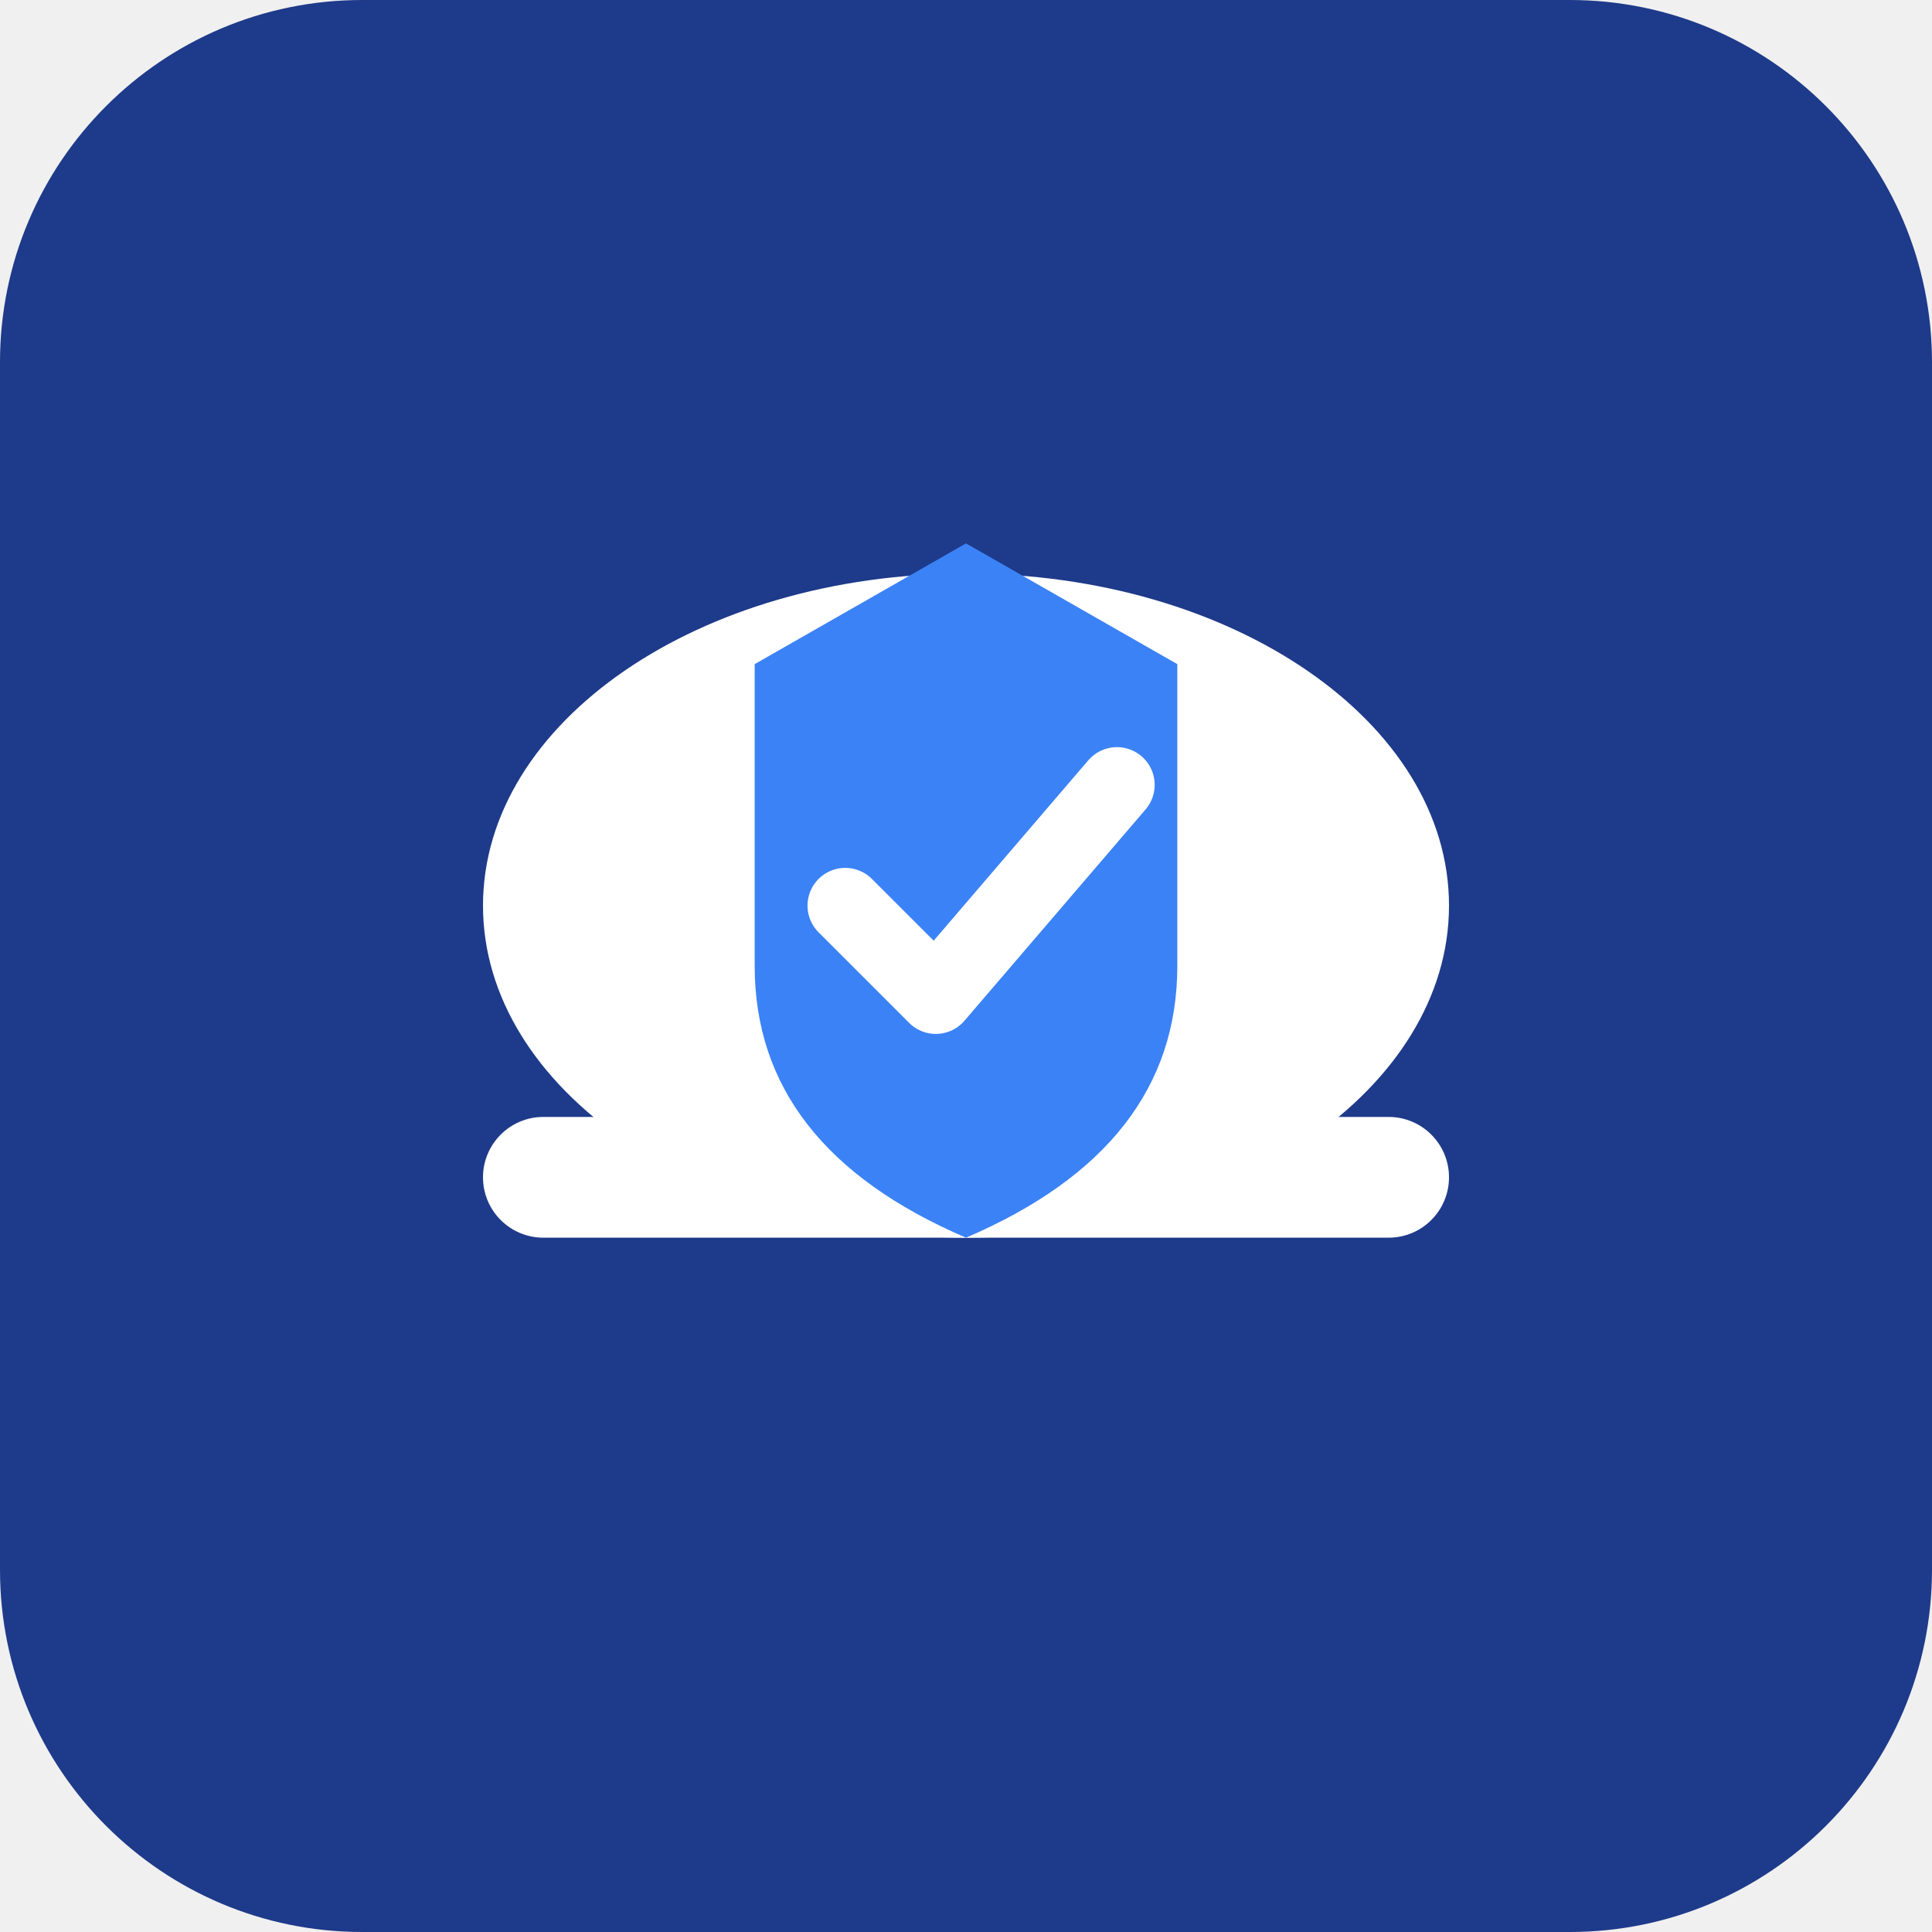
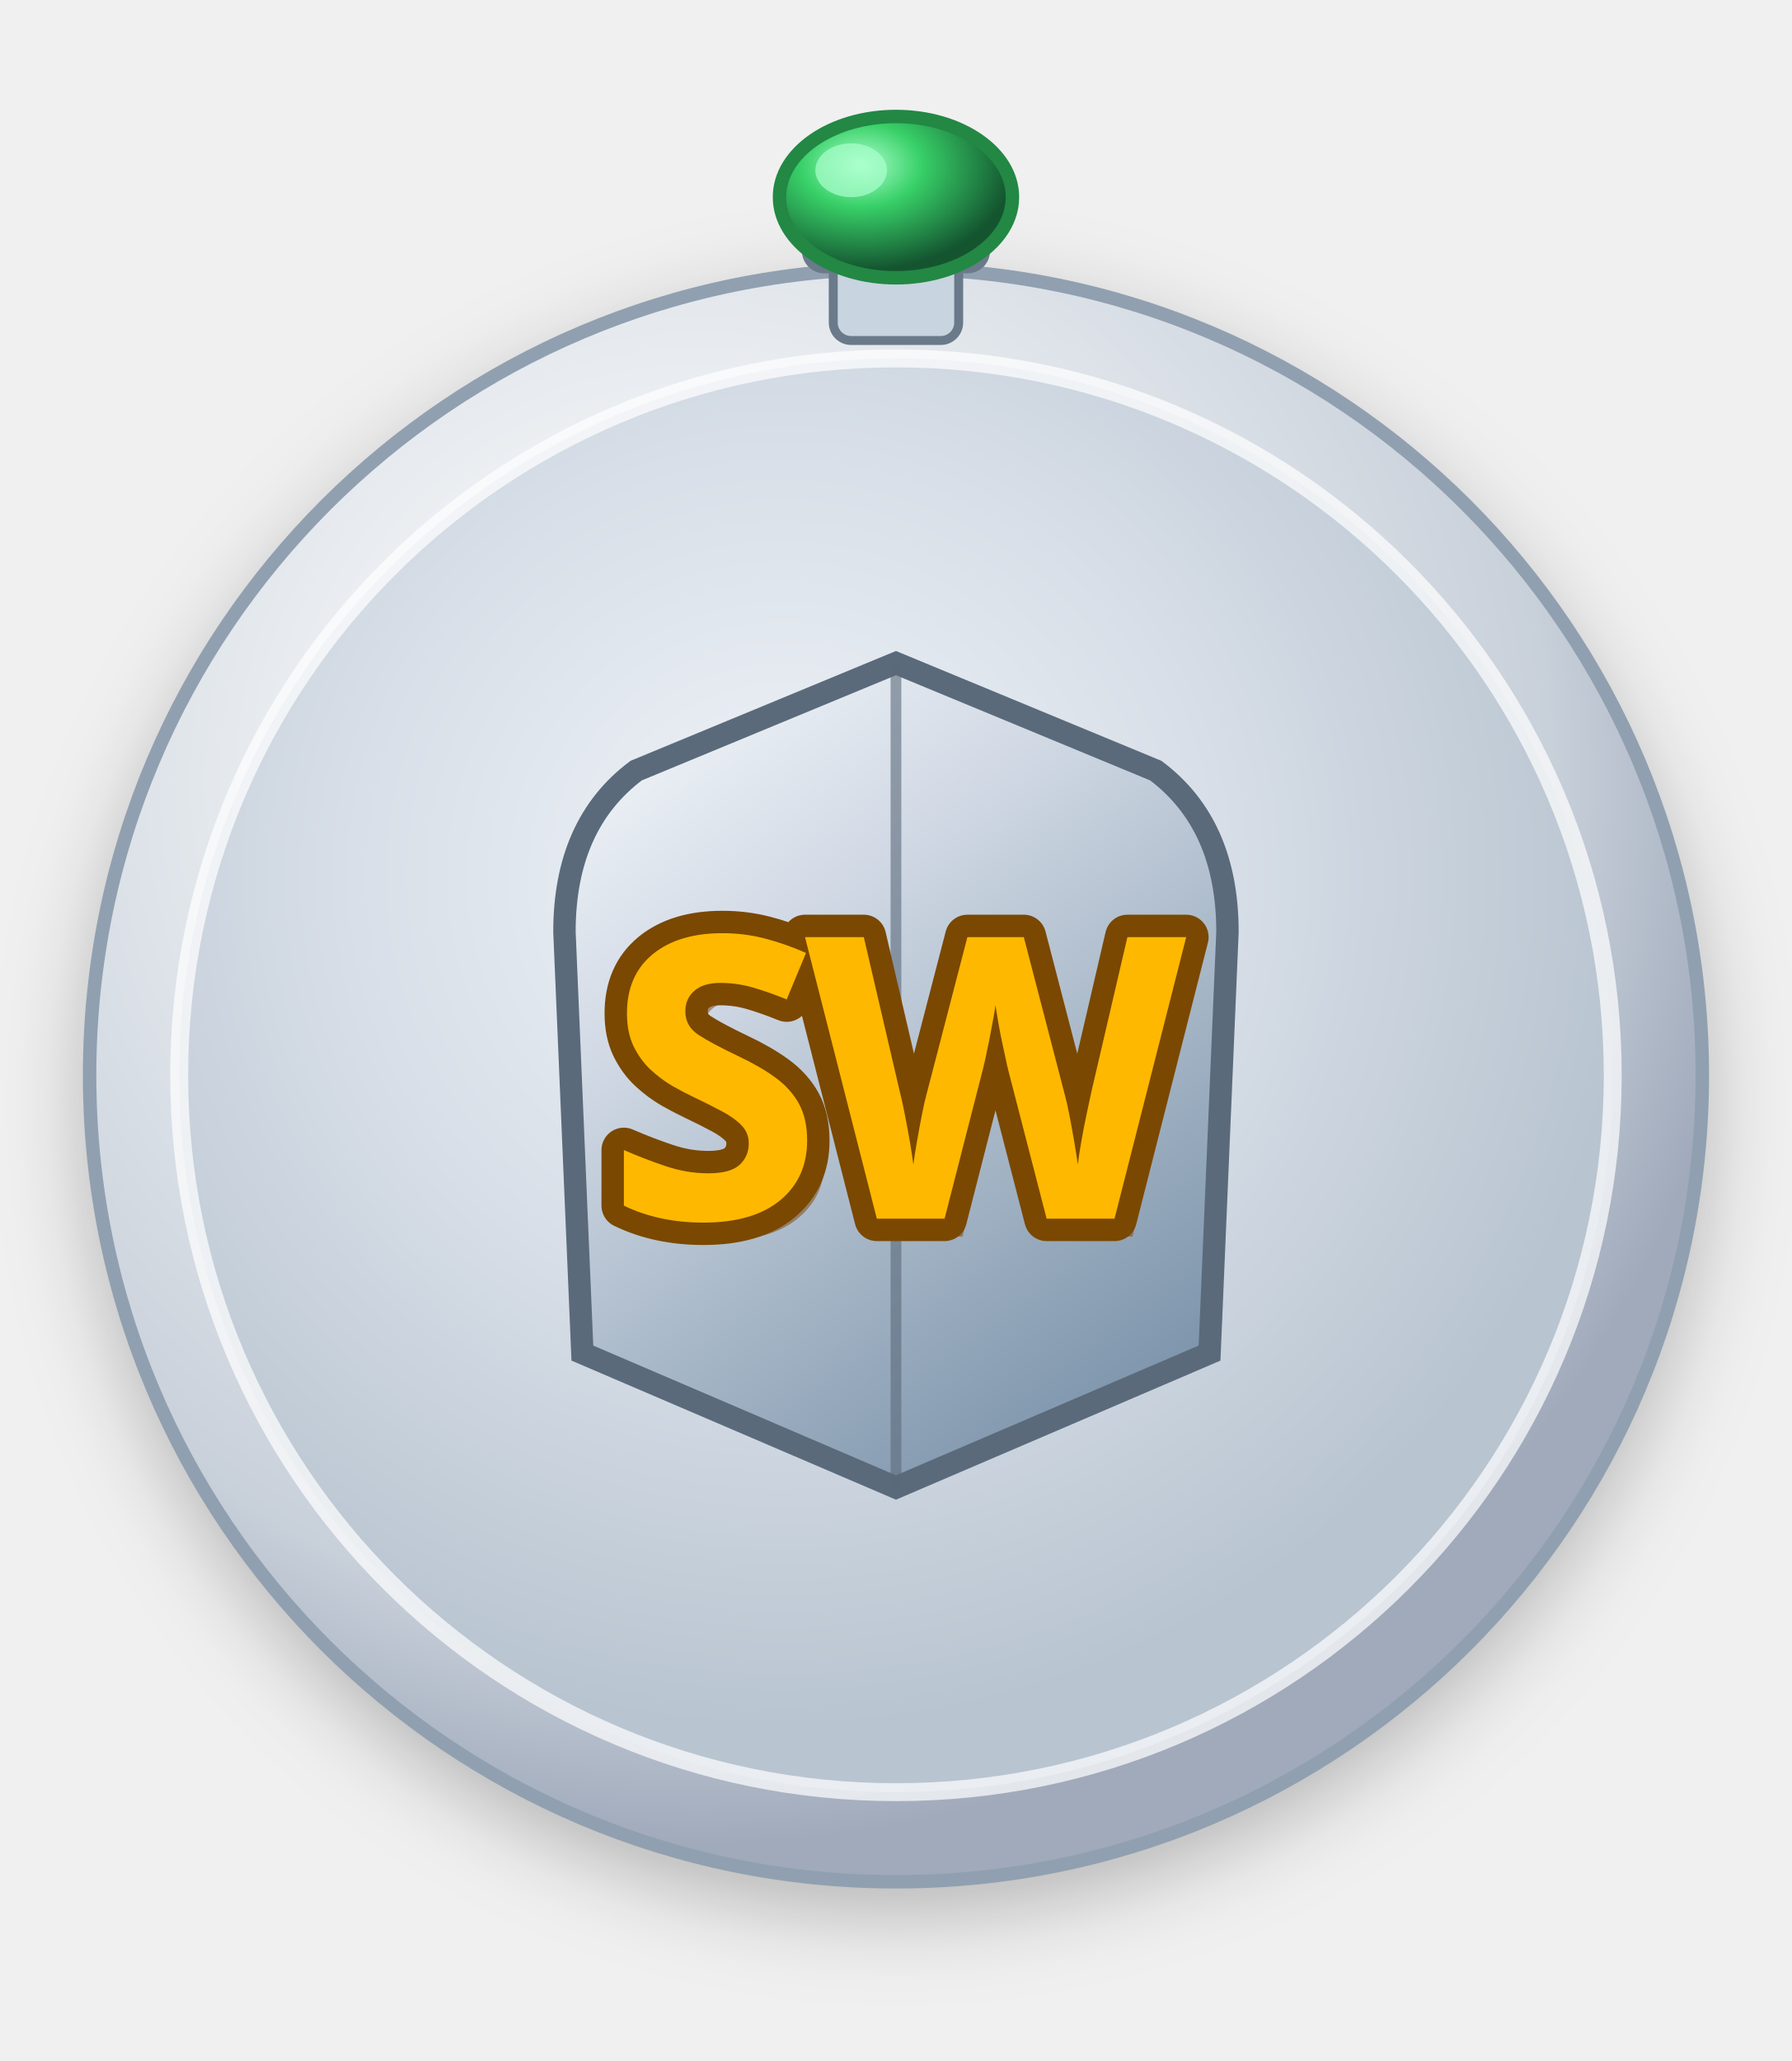
- <svg xmlns="http://www.w3.org/2000/svg" viewBox="0 0 64 64">
-   <rect width="64" height="64" rx="12" fill="#1e3a8a" />
-   <ellipse cx="32" cy="30" rx="16" ry="11" fill="#ffffff" />
-   <rect x="16" y="37" width="32" height="4" rx="2" fill="#ffffff" />
-   <path d="M32 18 L39 22 L39 32 Q39 38 32 41 Q25 38 25 32 L25 22 Z" fill="#3b82f6" />
-   <path d="M28 30 L31 33 L37 26" stroke="#fff" stroke-width="2.5" stroke-linecap="round" stroke-linejoin="round" fill="none" />
+ <svg xmlns="http://www.w3.org/2000/svg" viewBox="0 0 200 230">
+   <defs>
+     <radialGradient id="fMedalOuter" cx="38%" cy="32%" r="65%">
+       <stop offset="0%" stop-color="#FFFFFF" />
+       <stop offset="40%" stop-color="#E8ECF0" />
+       <stop offset="80%" stop-color="#C8D0DA" />
+       <stop offset="100%" stop-color="#A0AABB" />
+     </radialGradient>
+     <radialGradient id="fMedalInner" cx="42%" cy="36%" r="60%">
+       <stop offset="0%" stop-color="#F0F4F8" />
+       <stop offset="50%" stop-color="#D8DFE8" />
+       <stop offset="100%" stop-color="#B8C4D0" />
+     </radialGradient>
+     <linearGradient id="fShieldGrad" x1="20%" y1="0%" x2="80%" y2="100%">
+       <stop offset="0%" stop-color="#F0F4F8" />
+       <stop offset="30%" stop-color="#D0D8E4" />
+       <stop offset="60%" stop-color="#A8B8C8" />
+       <stop offset="100%" stop-color="#7890A8" />
+     </linearGradient>
+     <radialGradient id="fSirenDome" cx="35%" cy="30%" r="65%">
+       <stop offset="0%" stop-color="#AAFFCC" />
+       <stop offset="40%" stop-color="#38D068" />
+       <stop offset="100%" stop-color="#145530" />
+     </radialGradient>
+     <filter id="fMedalShadow" x="-15%" y="-10%" width="130%" height="130%">
+       <feDropShadow dx="0" dy="3" stdDeviation="5" flood-color="#00000044" />
+     </filter>
+   </defs>
+   <circle cx="100" cy="120" r="90" fill="url(#fMedalOuter)" filter="url(#fMedalShadow)" />
+   <circle cx="100" cy="120" r="90" fill="none" stroke="#90A0B0" stroke-width="1.5" />
+   <circle cx="100" cy="120" r="80" fill="url(#fMedalInner)" />
+   <circle cx="100" cy="120" r="80" fill="none" stroke="#FFFFFF" stroke-width="2" stroke-opacity="0.7" />
+   <path d="M100,166 L65,151 L63,104 Q63,92 71,86 L100,74 L129,86 Q137,92 137,104 L135,151 Z" fill="url(#fShieldGrad)" />
+   <path d="M100,166 L65,151 L63,104 Q63,92 71,86 L100,74 L129,86 Q137,92 137,104 L135,151 Z" fill="none" stroke="#5A6A7A" stroke-width="2.5" />
+   <line x1="100" y1="74" x2="100" y2="166" stroke="#5A6A7A" stroke-width="1.2" stroke-opacity="0.6" />
+   <text x="102" y="138" font-family="Arial Black, Impact, sans-serif" font-size="44" font-weight="900" text-anchor="middle" fill="#7A4000" fill-opacity="0.5" letter-spacing="-2">SW</text>
+   <text x="100" y="136" font-family="Arial Black, Impact, sans-serif" font-size="44" font-weight="900" text-anchor="middle" fill="none" stroke="#7A4800" stroke-width="5" stroke-linejoin="round" letter-spacing="-2">SW</text>
+   <text x="100" y="136" font-family="Arial Black, Impact, sans-serif" font-size="44" font-weight="900" text-anchor="middle" fill="#FFB800" letter-spacing="-2">SW</text>
+   <rect x="93" y="28" width="14" height="10" rx="2" fill="#C8D4E0" stroke="#6A7A8A" stroke-width="1" />
+   <rect x="90" y="25" width="20" height="5" rx="2" fill="#C8D4E0" stroke="#6A7A8A" stroke-width="1" />
+   <ellipse cx="100" cy="22" rx="13" ry="9" fill="url(#fSirenDome)" stroke="#228844" stroke-width="1.5" />
+   <ellipse cx="95" cy="19" rx="4" ry="3" fill="#AAFFCC" opacity="0.7" />
</svg>
